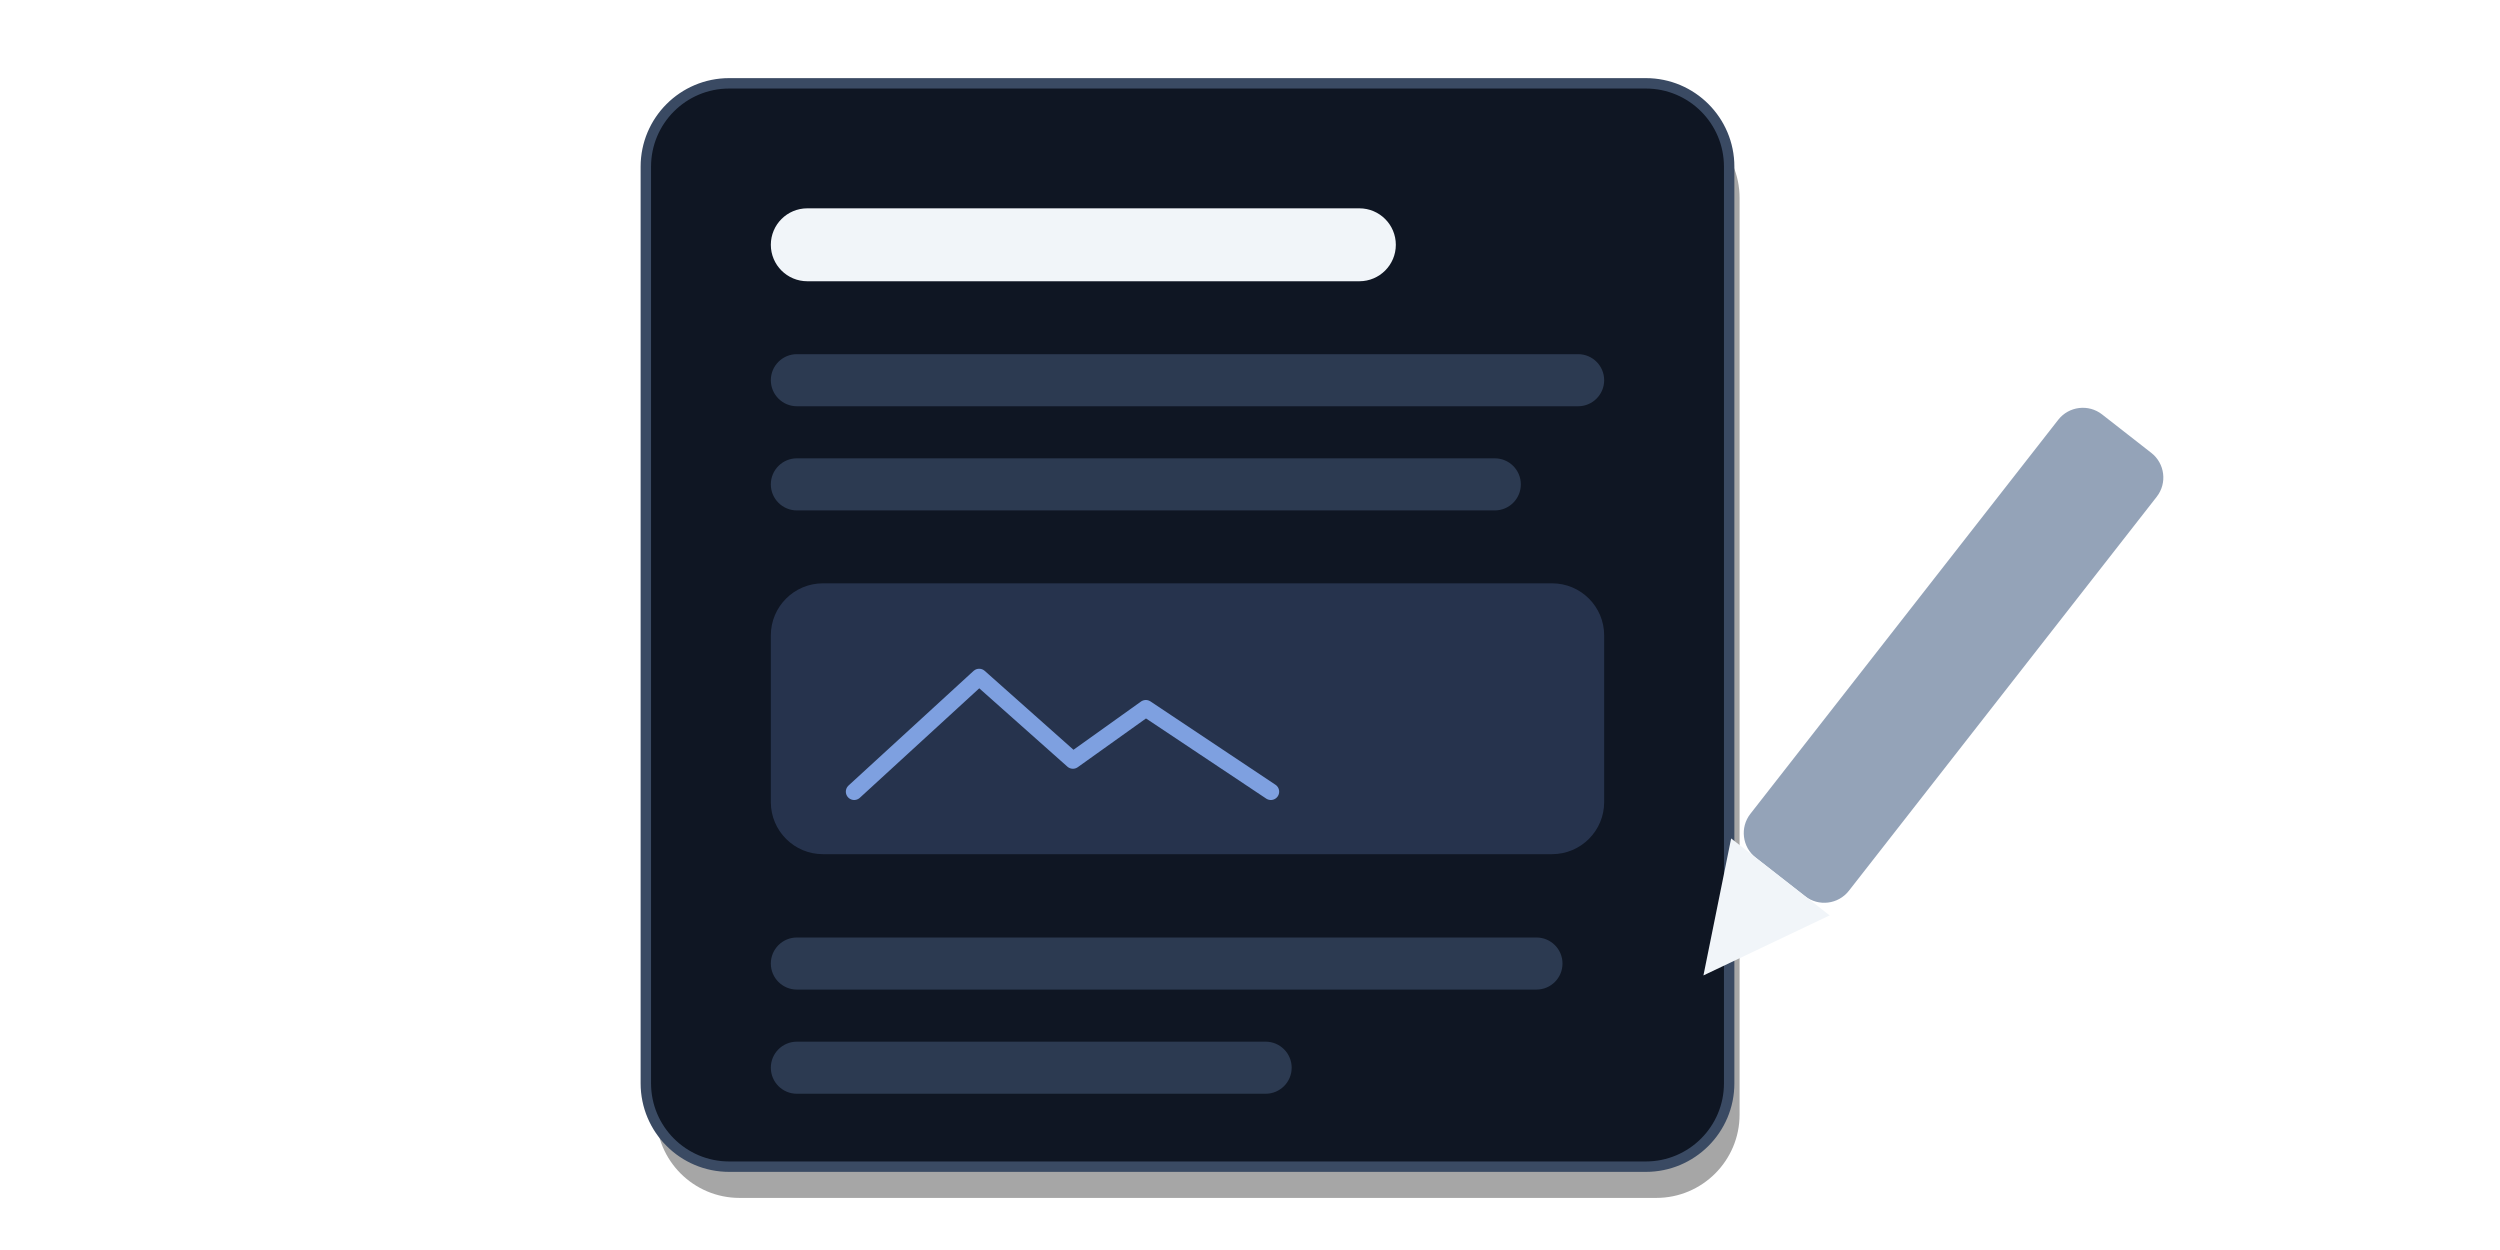
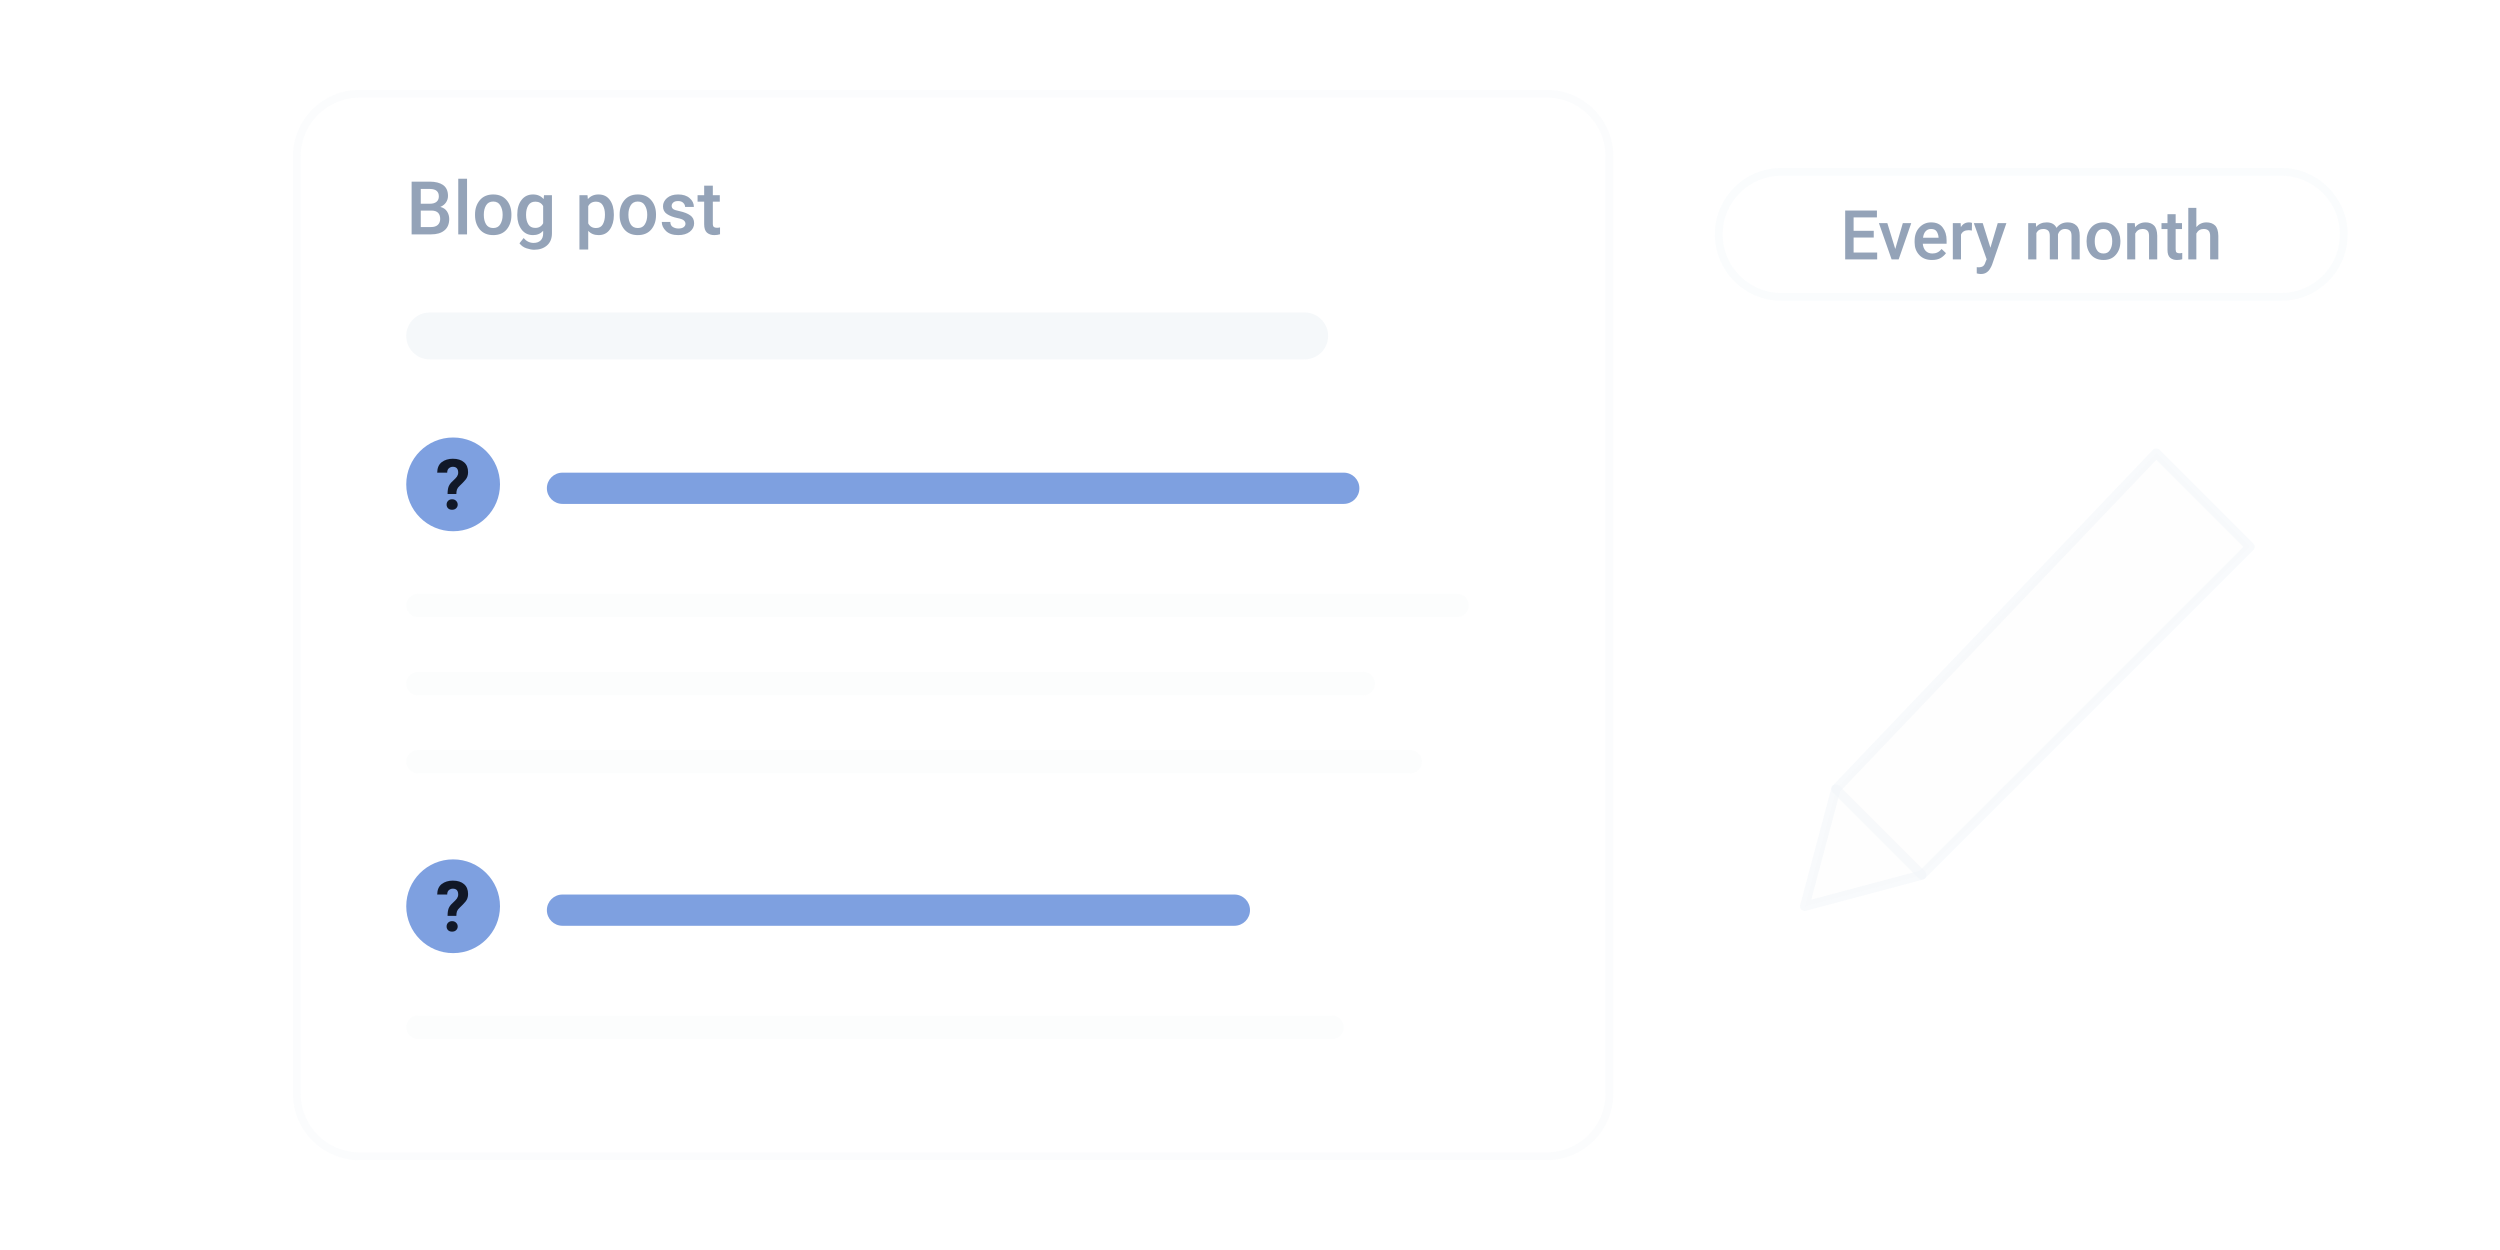
- <svg xmlns="http://www.w3.org/2000/svg" width="240" height="120" viewBox="0 0 240 120" fill="none" stroke-linecap="round" stroke-linejoin="round">
-   <rect x="63" y="11" width="104" height="104" rx="8" fill="#000000" opacity=".35" />
-   <rect x="62" y="8" width="104" height="104" rx="8" fill="#0f1623" stroke="#3a4a63" />
-   <rect x="74" y="20" width="60" height="7" rx="3.5" fill="#f1f5f9" />
-   <rect x="74" y="34" width="80" height="5" rx="2.5" fill="#2c3a51" />
-   <rect x="74" y="44" width="72" height="5" rx="2.5" fill="#2c3a51" />
-   <rect x="74" y="56" width="80" height="26" rx="5" fill="#26334d" />
-   <path d="M82 76l12-11 9 8 7-5 12 8" stroke="#7ea0e0" stroke-width="1.6" fill="none" />
-   <rect x="74" y="90" width="76" height="5" rx="2.5" fill="#2c3a51" />
-   <rect x="74" y="100" width="50" height="5" rx="2.5" fill="#2c3a51" />
-   <g transform="rotate(38 182 70)">
-     <rect x="176" y="34" width="12" height="54" rx="3" fill="#94a3b8" />
-     <path d="M176 88l6 12 6-12z" fill="#f1f5f9" />
-   </g>
+ <svg xmlns="http://www.w3.org/2000/svg" width="320" height="160" viewBox="0 0 320 160" fill="none" stroke-linecap="round" stroke-linejoin="round">
+   <rect x="38" y="12" width="168" height="136" rx="8" fill="#f1f5f9" fill-opacity=".05" stroke="#f1f5f9" stroke-opacity=".28" />
+   <text x="52" y="30" font-family="ui-sans-serif, system-ui, -apple-system, 'Segoe UI', Roboto, Helvetica, Arial, sans-serif" font-size="9.5" font-weight="500" fill="#94a3b8" text-anchor="start">Blog post</text>
+   <rect x="52" y="40" width="118" height="6" rx="3" fill="#f1f5f9" fill-opacity="0.7" />
+   <circle cx="58" cy="62" r="6" fill="#7ea0e0" />
+   <text x="58" y="65.2" font-family="ui-sans-serif, system-ui, -apple-system, 'Segoe UI', Roboto, Helvetica, Arial, sans-serif" font-size="9" font-weight="700" fill="#111827" text-anchor="middle">?</text>
+   <rect x="70" y="60.5" width="104" height="4" rx="2" fill="#7ea0e0" />
+   <rect x="52" y="76" width="136" height="3" rx="1.5" fill="#f1f5f9" fill-opacity="0.18" />
+   <rect x="52" y="86" width="124" height="3" rx="1.5" fill="#f1f5f9" fill-opacity="0.18" />
+   <rect x="52" y="96" width="130" height="3" rx="1.5" fill="#f1f5f9" fill-opacity="0.18" />
+   <circle cx="58" cy="116" r="6" fill="#7ea0e0" />
+   <text x="58" y="119.2" font-family="ui-sans-serif, system-ui, -apple-system, 'Segoe UI', Roboto, Helvetica, Arial, sans-serif" font-size="9" font-weight="700" fill="#111827" text-anchor="middle">?</text>
+   <rect x="70" y="114.5" width="90" height="4" rx="2" fill="#7ea0e0" />
+   <rect x="52" y="130" width="120" height="3" rx="1.5" fill="#f1f5f9" fill-opacity="0.18" />
+   <rect x="220" y="22" width="80" height="16" rx="8" stroke="#f1f5f9" stroke-opacity=".35" />
+   <text x="260" y="33.2" font-family="ui-sans-serif, system-ui, -apple-system, 'Segoe UI', Roboto, Helvetica, Arial, sans-serif" font-size="8.8" font-weight="500" fill="#94a3b8" text-anchor="middle">Every month</text>
+   <path d="M276 58 l12 12 -42 42 -15 4 4 -15z" fill="#f1f5f9" fill-opacity=".12" stroke="#f1f5f9" stroke-opacity=".45" stroke-width="1.2" />
+   <path d="M235 101 l11 11" stroke="#f1f5f9" stroke-opacity=".45" stroke-width="1.2" />
</svg>
